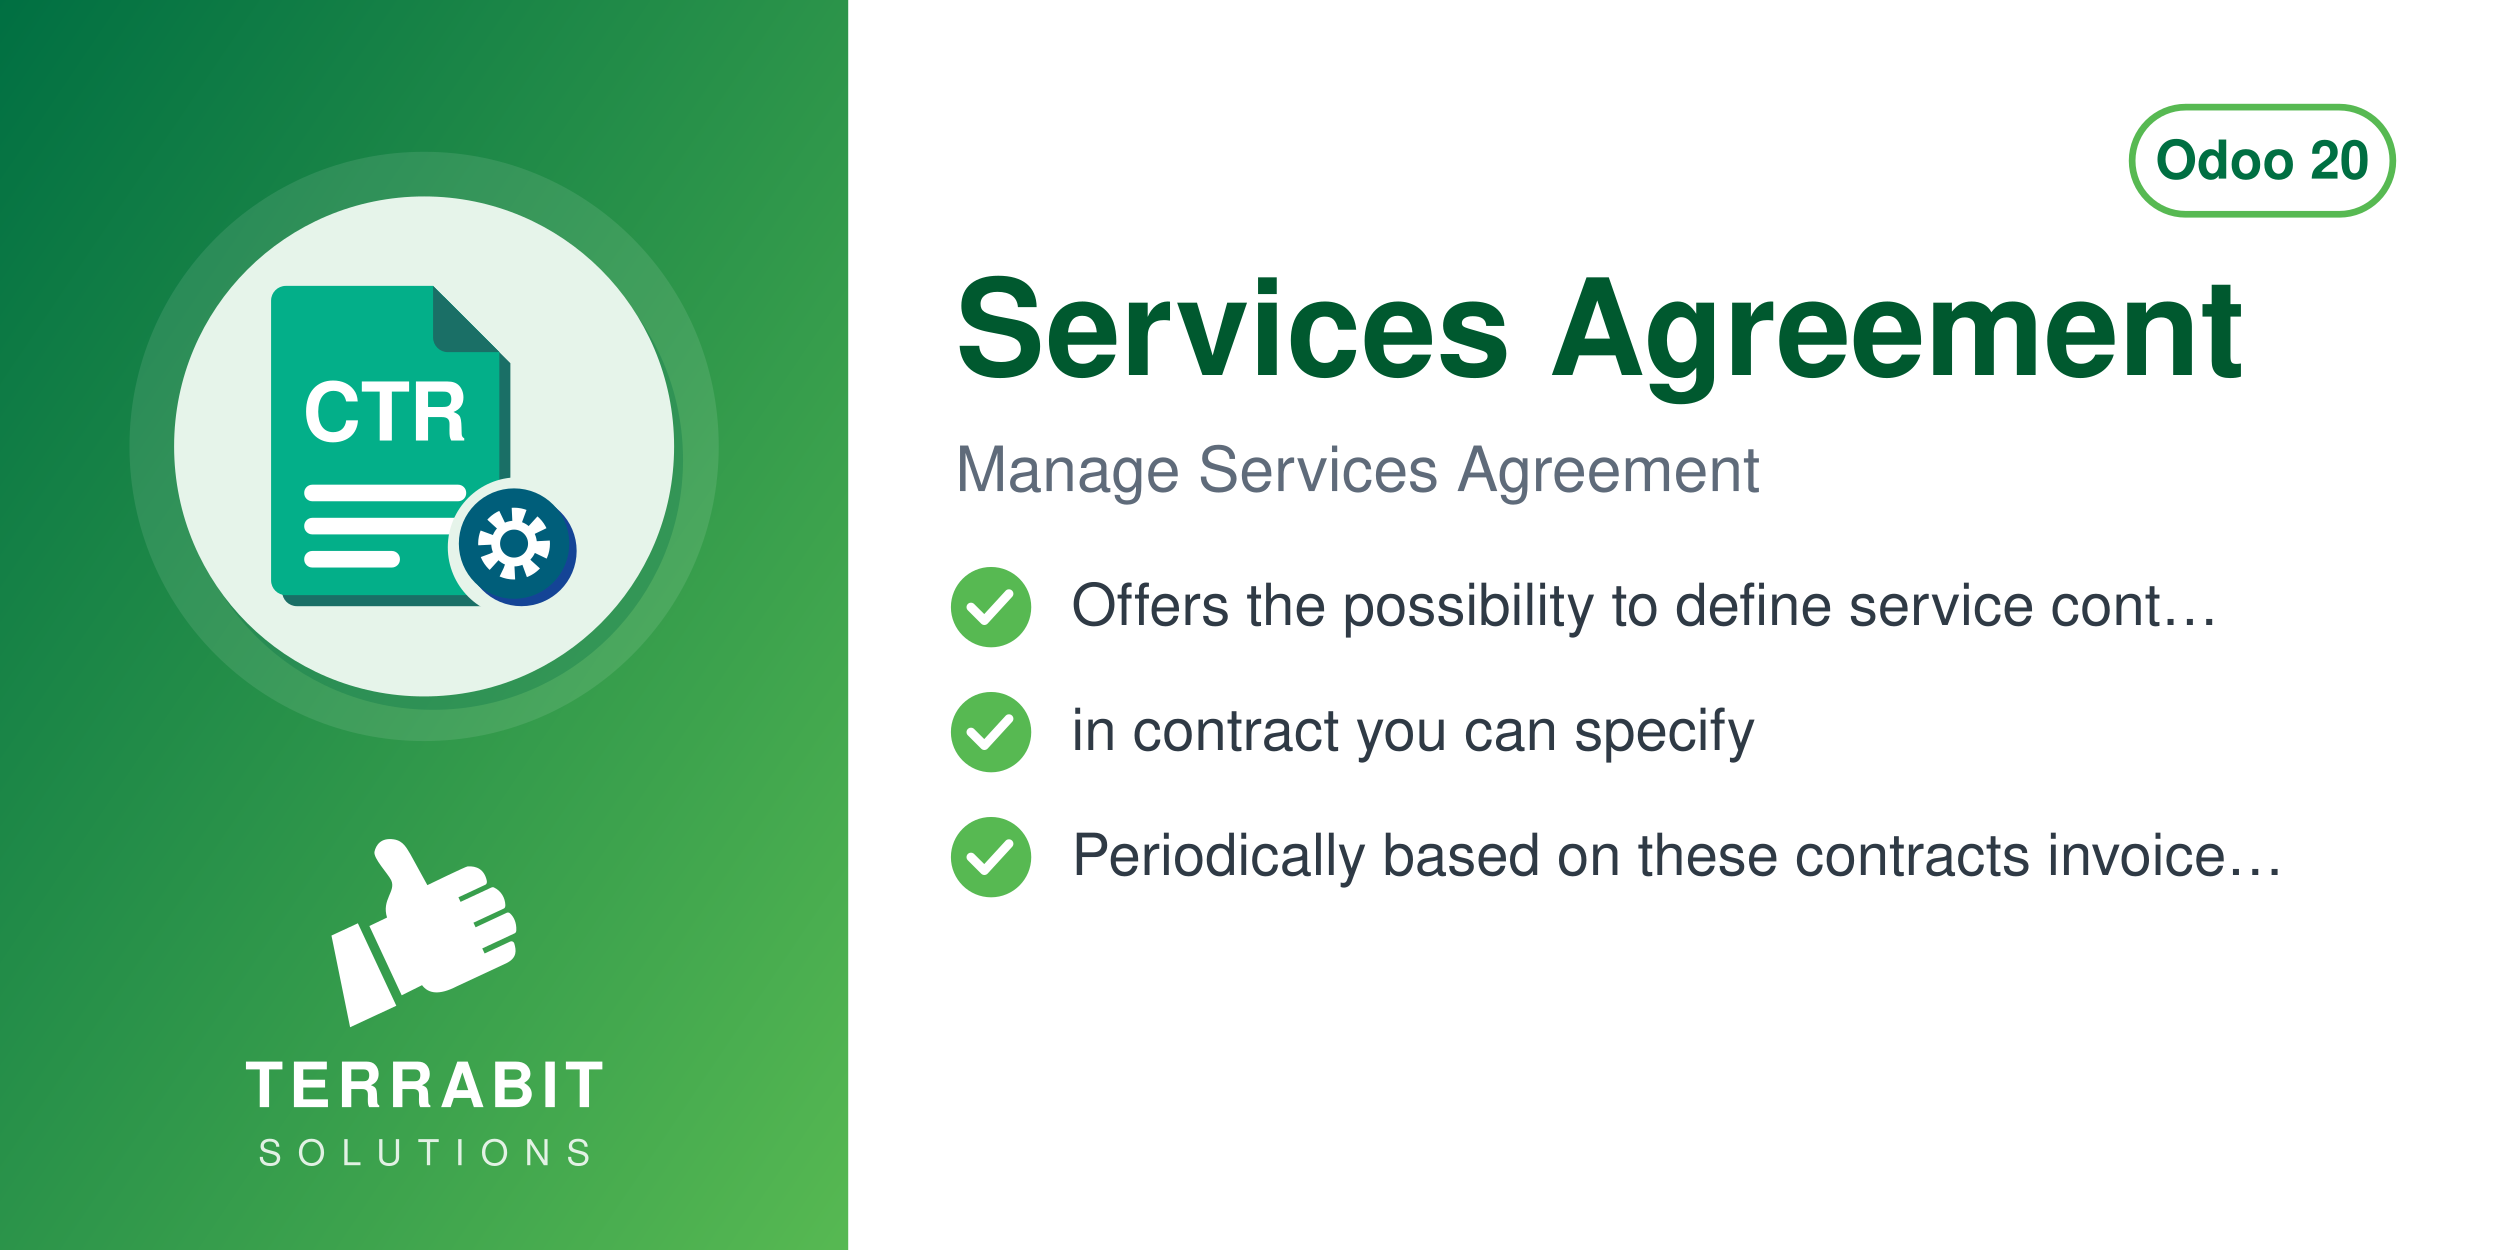
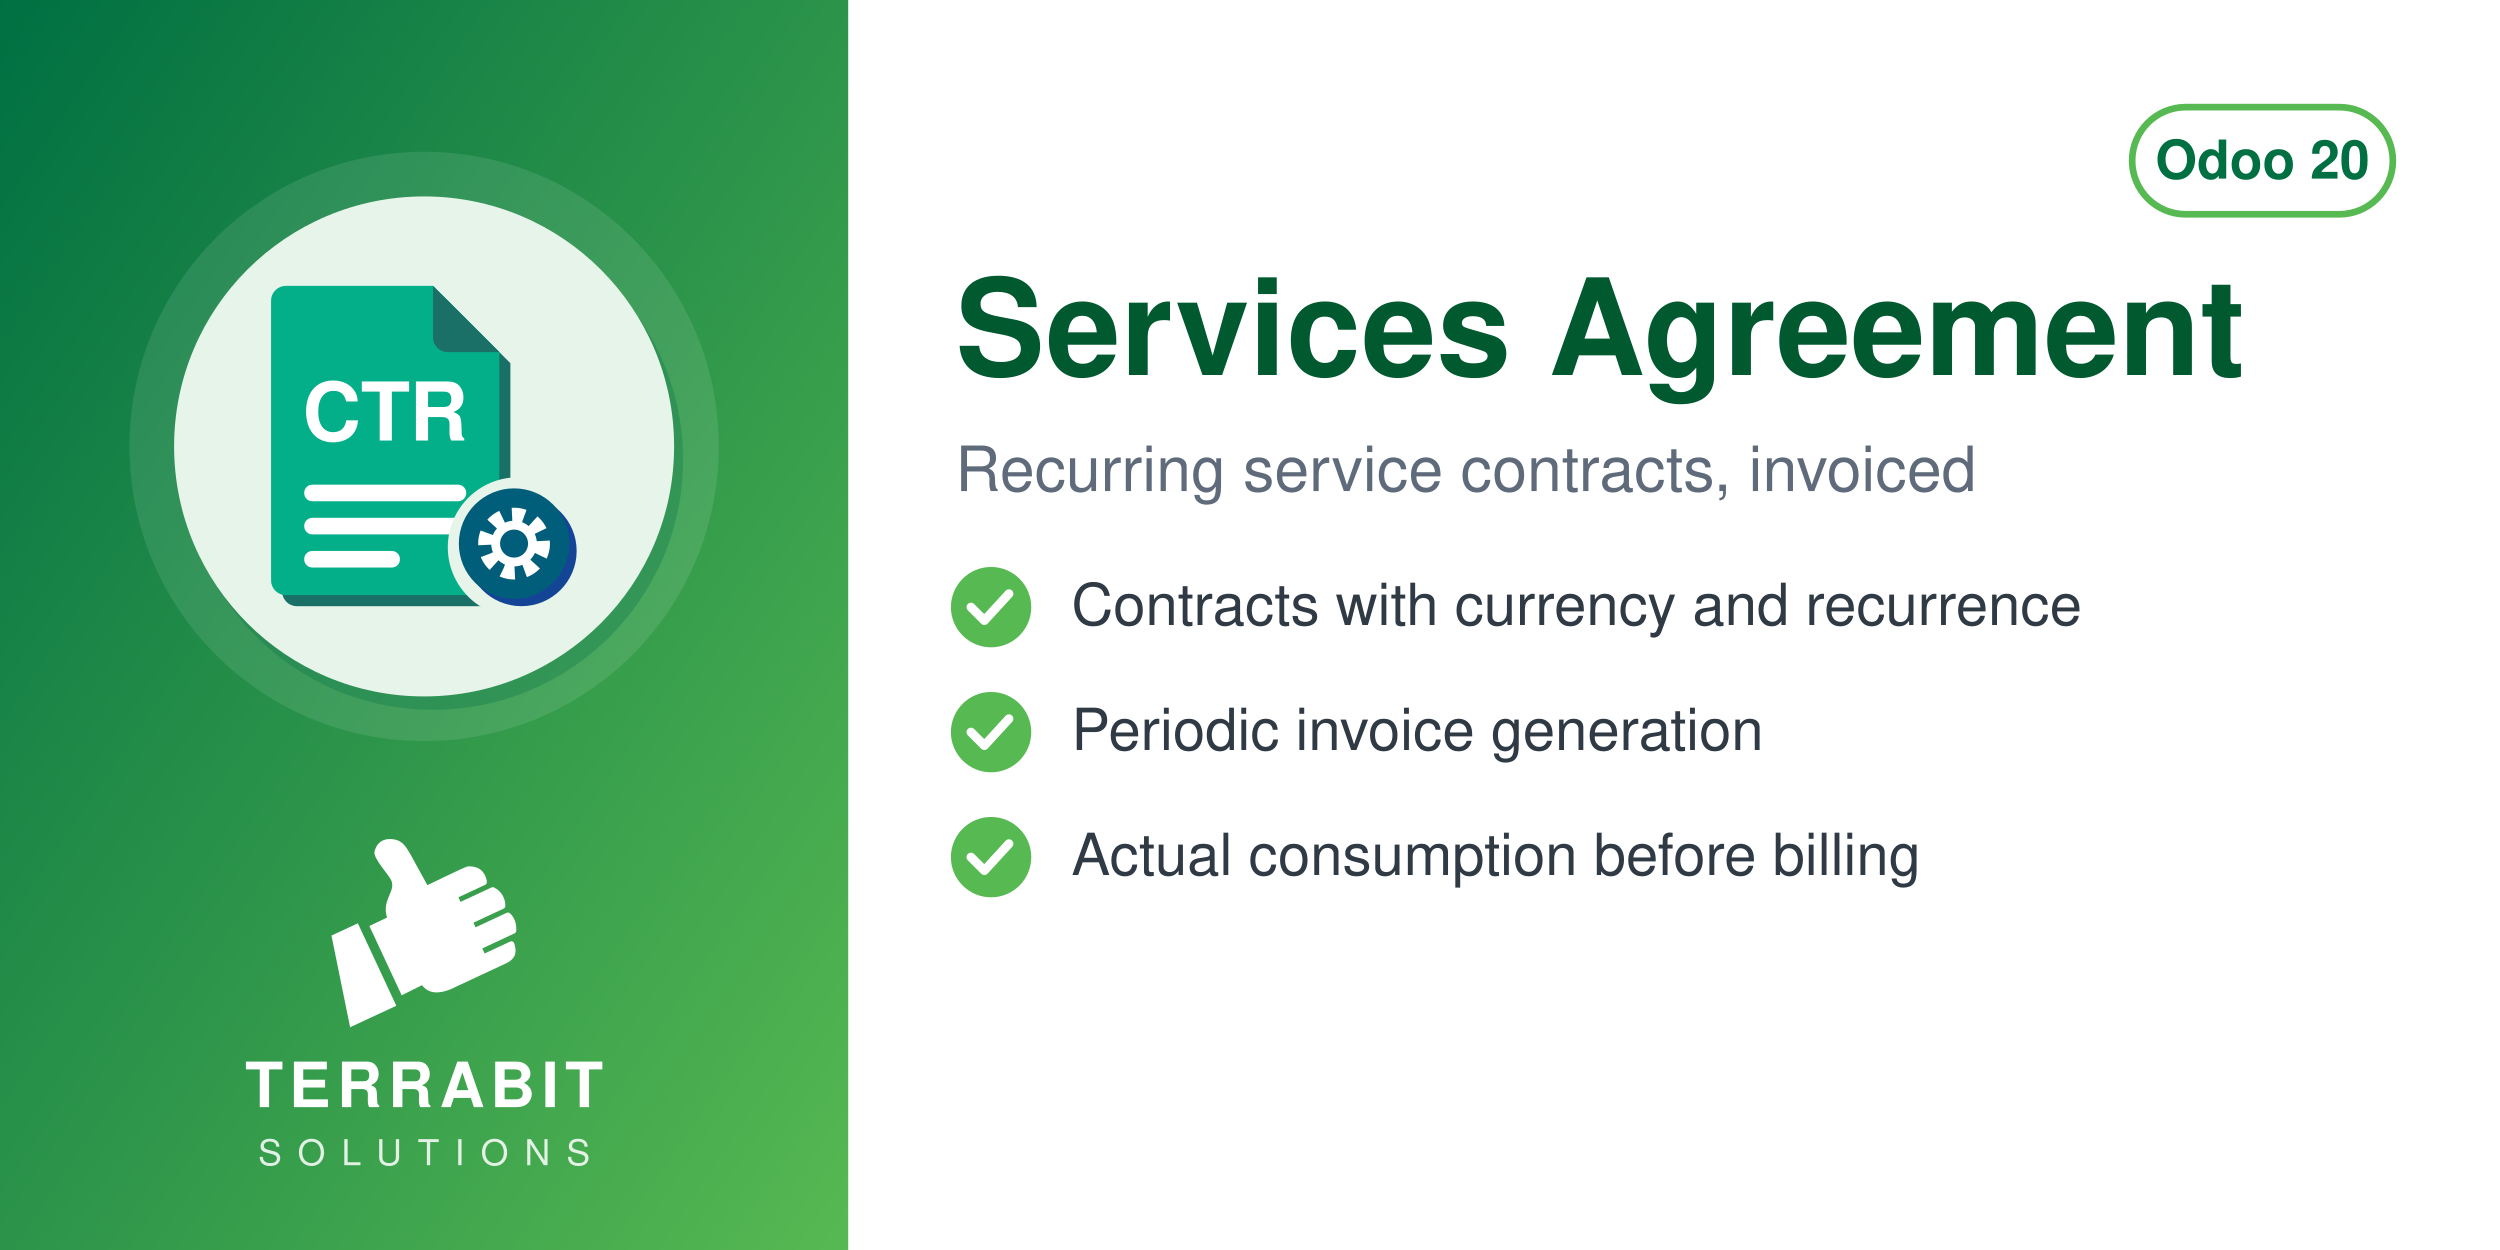
<svg xmlns="http://www.w3.org/2000/svg" width="560" height="280" viewBox="0 0 560 280">
  <defs>
    <linearGradient id="g" x1="0" y1="0" x2="1" y2="1">
      <stop offset="0" stop-color="#006F42" />
      <stop offset="1" stop-color="#57B952" />
    </linearGradient>
  </defs>
  <rect width="560" height="280" fill="#FFFFFF" />
  <rect width="190" height="280" fill="url(#g)" />
  <circle cx="95.0" cy="100" r="66" fill="white" opacity="0.10" />
  <circle cx="97.0" cy="103" r="56" fill="#006F42" opacity="0.30" />
  <circle cx="95.0" cy="100" r="56" fill="#E6F4EA" />
  <svg x="54.0" y="59.0" width="82" height="82" viewBox="0 0 100 100" preserveAspectRatio="xMidYMid meet">
    <g transform="translate(-1.86,0.11) scale(1.0057)">
      <defs>
        <mask id="mi-cut" maskUnits="userSpaceOnUse" x="-20" y="-20" width="140" height="140">
          <rect x="-20" y="-20" width="140" height="140" fill="#fff" />
          <circle cx="77" cy="77" r="19" fill="#000" />
        </mask>
      </defs>
      <g mask="url(#mi-cut)">
        <g transform="translate(3,3)" fill="#1A6F66">
          <path d="M14,6 h40 l18,18 v62 a4,4 0 0 1 -4,4 h-54 a4,4 0 0 1 -4,-4 v-76 a4,4 0 0 1 4,-4z" />
        </g>
        <g fill="#03AF89">
          <path d="M14,6 h40 l18,18 v62 a4,4 0 0 1 -4,4 h-54 a4,4 0 0 1 -4,-4 v-76 a4,4 0 0 1 4,-4z" />
        </g>
        <path d="M54,6 v14 a4,4 0 0 0 4,4 h14z" fill="#1A6F66" />
        <text x="41" y="48" font-family="Helvetica, Arial, sans-serif" font-weight="bold" font-size="22" fill="#FFFFFF" text-anchor="middle">CTR</text>
        <rect x="19" y="60" width="44" height="4.5" rx="2.2" fill="#FFFFFF" />
        <rect x="19" y="69" width="44" height="4.5" rx="2.2" fill="#FFFFFF" />
        <rect x="19" y="78" width="26" height="4.5" rx="2.2" fill="#FFFFFF" />
      </g>
      <circle cx="78" cy="78" r="15" fill="#144496" />
      <circle cx="76" cy="76" r="15" fill="#005E7A" />
      <circle cx="76" cy="76" r="7.5" fill="none" stroke="#FFFFFF" stroke-width="4.5" stroke-dasharray="3.2 2.6" />
      <circle cx="76" cy="76" r="5" fill="none" stroke="#FFFFFF" stroke-width="2.4" />
    </g>
  </svg>
  <svg x="72.0" y="186" width="46" height="46" viewBox="4045 2535 3400 3400" preserveAspectRatio="xMidYMid meet">
    <path fill="#FFFFFF" d="M4648.32 4073.59l636.59 1365.17 -765.09 355.96 -308.63 -1517.87 437.13 -203.26zm725.61 1192.32l336.75 -167.88c105.65,140.85 282.69,170.72 576.82,18.8l819.92 -382.33c181.4,-90.13 164.26,-214.57 130.07,-328.43 -4.28,-14.25 -13.68,-24.81 -27.34,-30.7 -13.67,-5.89 -27.61,-5.11 -41.09,1.18l-422.32 196.93 -39.04 -83.72 538.07 -250.91c16.64,-7.76 24.7,-27.69 25.58,-46.04 6.48,-134.33 -44.36,-230.89 -105.84,-285.23 -15.2,-13.44 -35.71,-15.59 -54.12,-7l-513.92 239.64 -35.6 -76.34 506.31 -236.1c17.69,-8.25 22.52,-36.93 21.83,-56.45 -4.1,-117.31 -67.62,-232.74 -187.72,-290.66 -13.94,-6.72 -28.64,-6.36 -42.69,0.19l-511.21 238.38 -35.37 -75.86 448.98 -209.36c20.44,-9.53 25.81,-42.28 21.02,-64.32 -41.02,-189.07 -167.92,-247.8 -318.14,-237.87 -29.39,1.94 -589.86,273.16 -665.95,310.54l-281.84 -513.57c-59.06,-93.13 -112.7,-221.7 -276.47,-245.13 -211.24,-30.22 -291.56,94.38 -316.89,203.13 -25.32,108.75 223.84,365.99 276.05,473.69 85.52,184.27 -161.86,318.11 -68.41,617.99l-292.54 139.94 535.09 1147.51z" />
  </svg>
  <text x="95.0" y="248" text-anchor="middle" font-family="Helvetica,Arial,sans-serif" font-size="14" font-weight="800" letter-spacing="1.4" fill="white">TERRABIT</text>
  <text x="95.0" y="261" text-anchor="middle" font-family="Helvetica,Arial,sans-serif" font-size="8" font-weight="500" letter-spacing="3.6" fill="white" opacity="0.85">SOLUTIONS</text>
  <g>
    <rect x="477.6" y="24" width="58.4" height="24" rx="12" fill="none" stroke="#57B952" stroke-width="1.5" />
    <text x="506.8" y="40" text-anchor="middle" font-family="Helvetica,Arial,sans-serif" font-size="12" font-weight="700" fill="#006F42">Odoo 20</text>
  </g>
  <text x="214" y="84" font-family="Helvetica,Arial,sans-serif" font-size="30" font-weight="700" fill="#00592F">Services Agreement</text>
-   <text x="214" y="110" font-family="Helvetica,Arial,sans-serif" font-size="14" fill="#5F6B7A">Manage Services Agreement</text>
+   <text x="214" y="110" font-family="Helvetica,Arial,sans-serif" font-size="14" fill="#5F6B7A">Recurring service contracts, invoiced</text>
  <circle cx="222" cy="136" r="9" fill="#57B952" />
  <path d="M217.5 136 l3 3 l5.5 -6" fill="none" stroke="white" stroke-width="2" stroke-linecap="round" stroke-linejoin="round" />
-   <text x="240" y="140" font-family="Helvetica,Arial,sans-serif" font-size="13" fill="#2F3A45">Offers the possibility to define service cont…</text>
+   <text x="240" y="140" font-family="Helvetica,Arial,sans-serif" font-size="13" fill="#2F3A45">Contracts with currency and recurrence</text>
  <circle cx="222" cy="164" r="9" fill="#57B952" />
  <path d="M217.5 164 l3 3 l5.5 -6" fill="none" stroke="white" stroke-width="2" stroke-linecap="round" stroke-linejoin="round" />
-   <text x="240" y="168" font-family="Helvetica,Arial,sans-serif" font-size="13" fill="#2F3A45">in contract you can specify</text>
+   <text x="240" y="168" font-family="Helvetica,Arial,sans-serif" font-size="13" fill="#2F3A45">Periodic invoice generation</text>
  <circle cx="222" cy="192" r="9" fill="#57B952" />
  <path d="M217.5 192 l3 3 l5.5 -6" fill="none" stroke="white" stroke-width="2" stroke-linecap="round" stroke-linejoin="round" />
-   <text x="240" y="196" font-family="Helvetica,Arial,sans-serif" font-size="13" fill="#2F3A45">Periodically based on these contracts invoice…</text>
+   <text x="240" y="196" font-family="Helvetica,Arial,sans-serif" font-size="13" fill="#2F3A45">Actual consumption before billing</text>
</svg>
